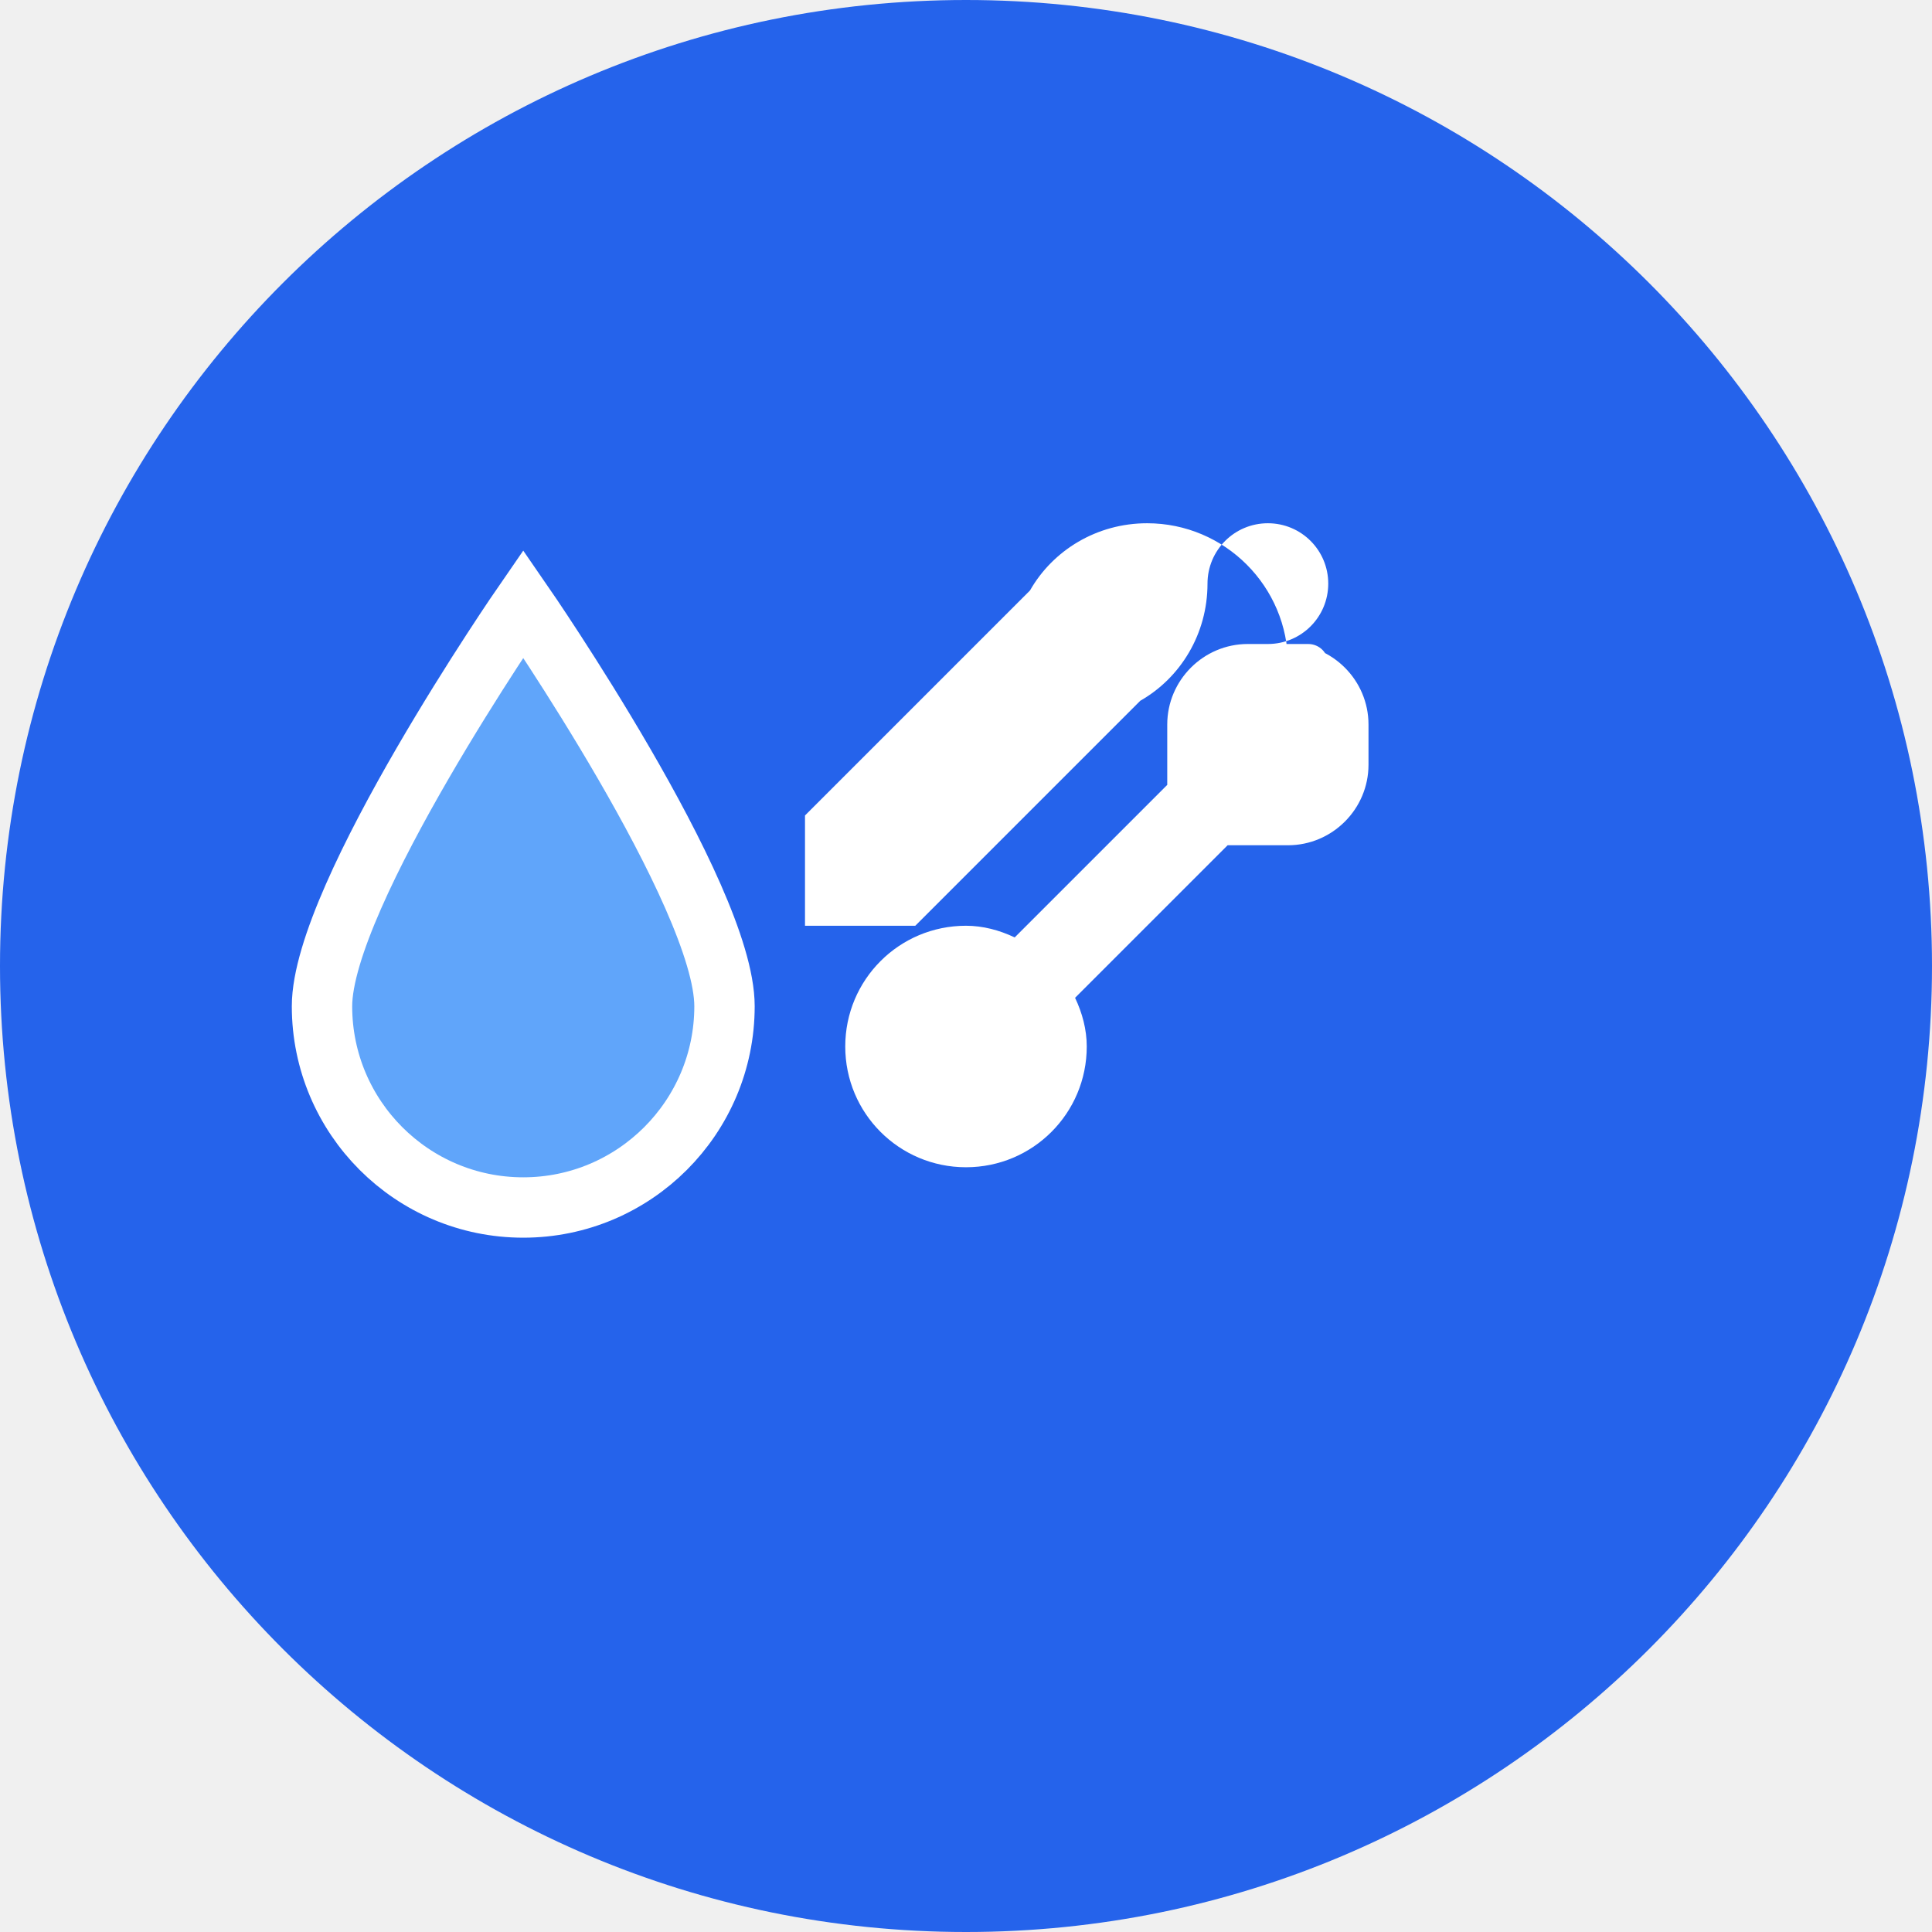
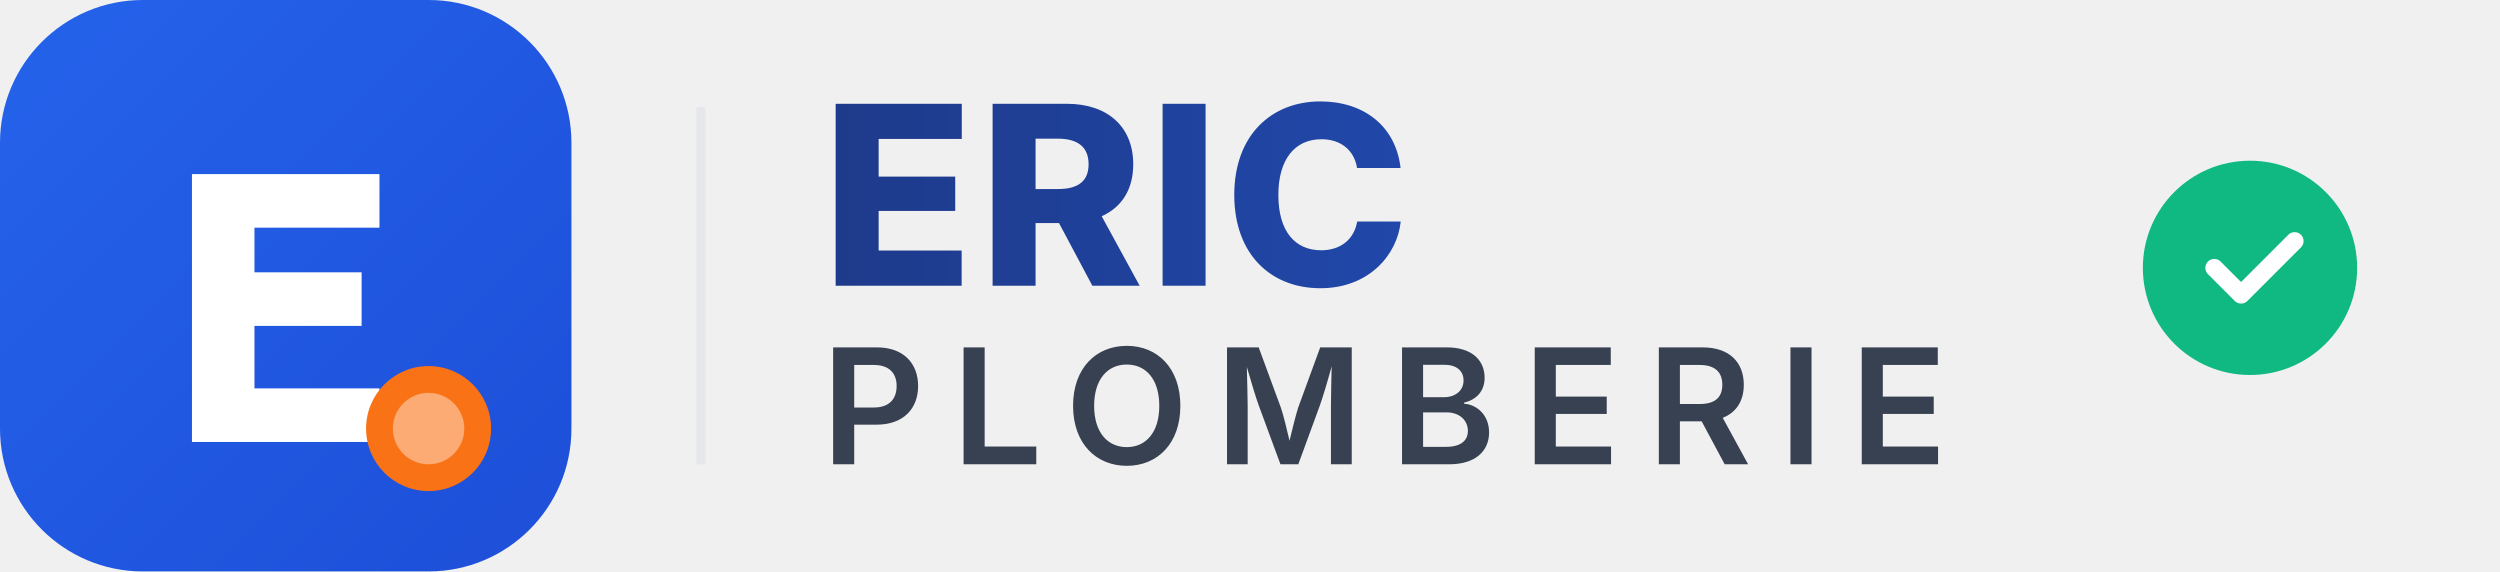
- <svg xmlns="http://www.w3.org/2000/svg" width="48" height="48" viewBox="0 0 48 48" fill="none">
-   <circle cx="24" cy="24" r="24" fill="#2563EB" />
-   <path d="M32 16.5C32 14.57 30.43 13 28.5 13C27.25 13 26.16 13.67 25.59 14.67L20 20.26V23H22.74L28.33 17.41C29.33 16.84 30 15.75 30 14.5C30 13.67 30.67 13 31.5 13C32.33 13 33 13.67 33 14.5C33 15.33 32.33 16 31.5 16H32C33.1 16 34 16.9 34 18V19C34 20.1 33.1 21 32 21H30.5L26.71 24.79C26.89 25.17 27 25.58 27 26C27 27.66 25.66 29 24 29C22.34 29 21 27.66 21 26C21 24.34 22.34 23 24 23C24.42 23 24.83 23.11 25.21 23.29L29 19.5V18C29 16.9 29.9 16 31 16H32.5C32.78 16 33 16.22 33 16.5Z" fill="white" />
-   <path d="M18 25C18 27.76 15.76 30 13 30C10.24 30 8 27.76 8 25C8 22.24 13 15 13 15C13 15 18 22.24 18 25Z" fill="#60A5FA" />
-   <path d="M18 25C18 27.76 15.76 30 13 30C10.24 30 8 27.76 8 25C8 22.24 13 15 13 15C13 15 18 22.24 18 25Z" stroke="white" stroke-width="1.5" />
+ <svg xmlns="http://www.w3.org/2000/svg" width="280" height="64" viewBox="0 0 280 64" fill="none">
+   <defs>
+     <linearGradient id="bgGradient" x1="0" y1="0" x2="64" y2="64" gradientUnits="userSpaceOnUse">
+       <stop offset="0%" stop-color="#2563EB" />
+       <stop offset="100%" stop-color="#1D4ED8" />
+     </linearGradient>
+     <linearGradient id="textGradient" x1="0" y1="0" x2="200" y2="0" gradientUnits="userSpaceOnUse">
+       <stop offset="0%" stop-color="#1E3A8A" />
+       <stop offset="100%" stop-color="#2563EB" />
+     </linearGradient>
+   </defs>
+   <rect width="64" height="64" rx="16" fill="url(#bgGradient)" />
+   <g transform="translate(16, 14)">
+     <path d="M6 6 H26 V11 H12 V17 H24 V22 H12 V30 H26 V35 H6 Z" fill="white" stroke="white" stroke-width="1" />
+   </g>
+   <circle cx="48" cy="48" r="7" fill="#F97316" />
+   <circle cx="48" cy="48" r="4" fill="white" opacity="0.4" />
+   <rect x="78" y="12" width="1" height="40" fill="#E5E7EB" />
+   <g transform="translate(92, 0)">
+     <text x="0" y="32" font-family="system-ui, -apple-system, 'Segoe UI', sans-serif" font-size="28" font-weight="800" fill="url(#textGradient)" letter-spacing="0.5">ERIC</text>
+     <text x="0" y="52" font-family="system-ui, -apple-system, 'Segoe UI', sans-serif" font-size="18" font-weight="600" fill="#374151" letter-spacing="3">PLOMBERIE</text>
+   </g>
+   <g transform="translate(240, 18)">
+     <circle cx="12" cy="12" r="12" fill="#10B981" />
+     <path d="M8 12 L11 15 L17 9" stroke="white" stroke-width="2" stroke-linecap="round" stroke-linejoin="round" fill="none" />
+   </g>
</svg>
